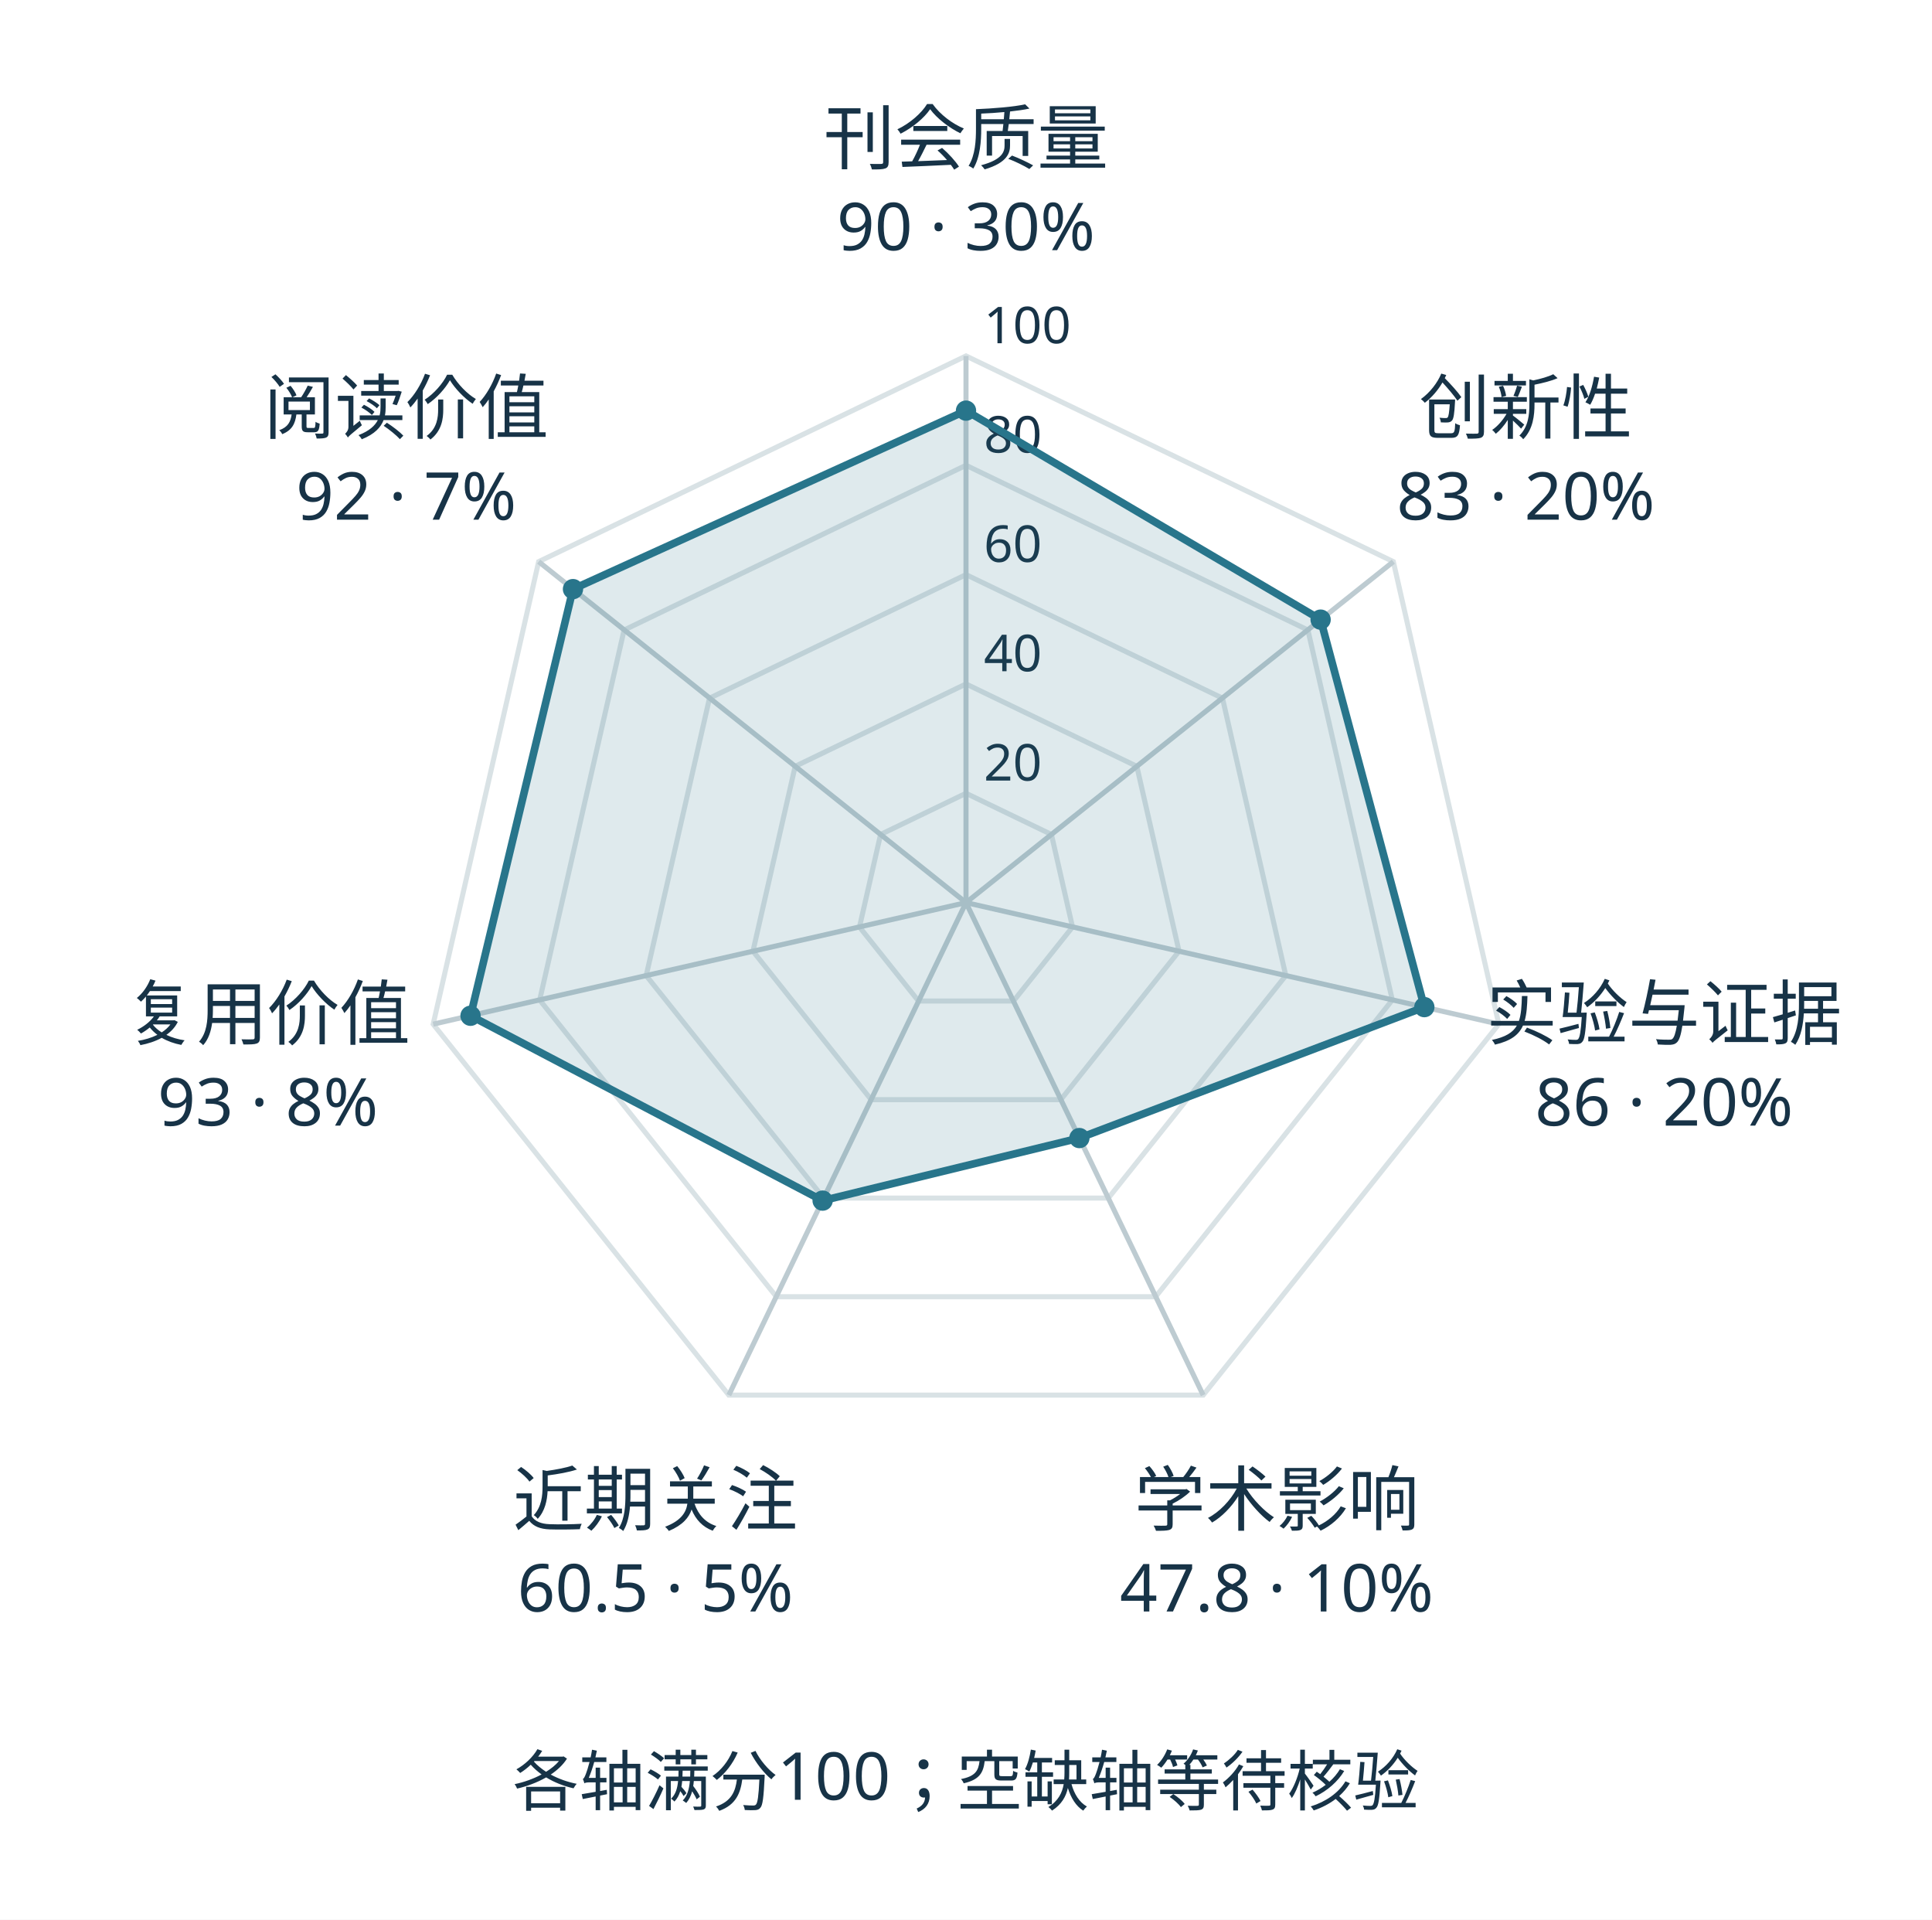
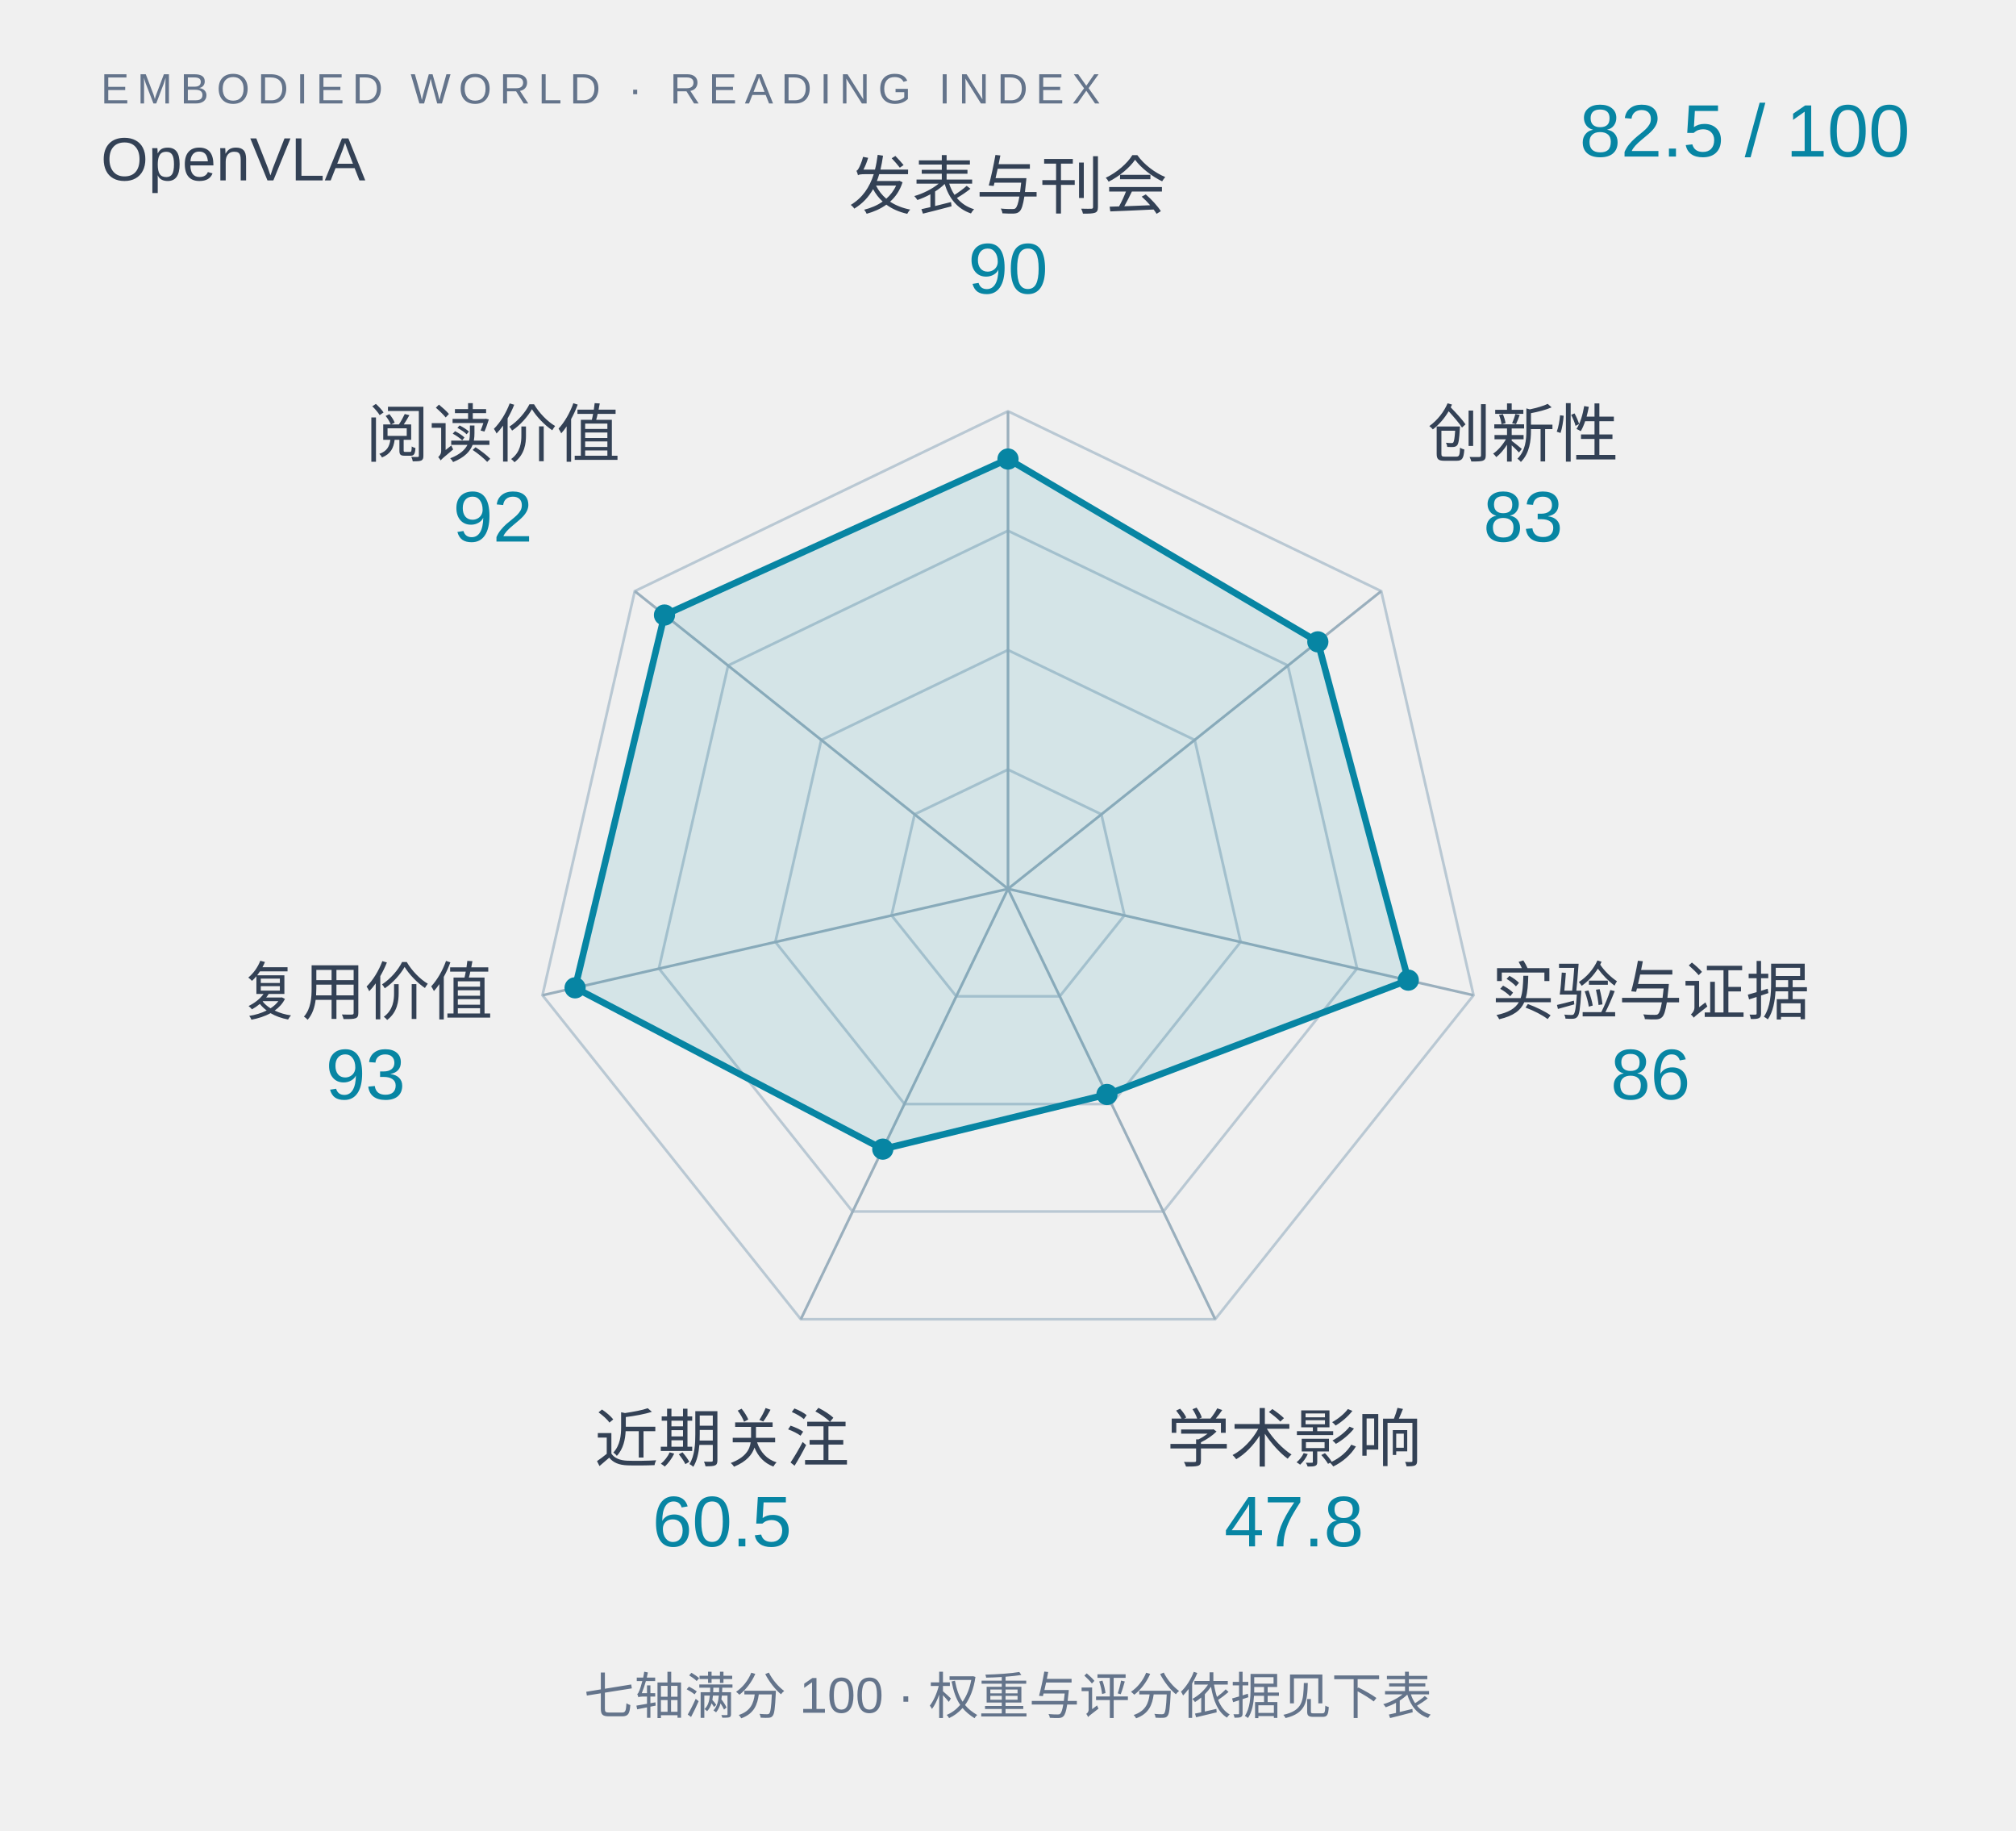
- <svg xmlns="http://www.w3.org/2000/svg" width="760" height="755" viewBox="0 0 760 755" role="img">
-   <rect width="760" height="755" fill="#fff" />
-   <g font-family="sans-serif" font-size="28" fill="#173347">
-     <polygon points="380.0,312.0 413.6,328.2 421.9,364.6 398.7,393.7 361.3,393.7 338.1,364.6 346.4,328.2" fill="none" stroke="#d9e2e5" stroke-width="2" />
-     <text x="387" y="307.0" font-size="20">20</text>
-     <polygon points="380.0,269.0 447.2,301.4 463.8,374.1 417.3,432.5 342.7,432.5 296.2,374.1 312.8,301.4" fill="none" stroke="#d9e2e5" stroke-width="2" />
-     <text x="387" y="264.0" font-size="20">40</text>
-     <polygon points="380.0,226.0 480.9,274.6 505.8,383.7 436.0,471.2 324.0,471.2 254.2,383.7 279.1,274.6" fill="none" stroke="#d9e2e5" stroke-width="2" />
-     <text x="387" y="221.0" font-size="20">60</text>
-     <polygon points="380.0,183.0 514.5,247.8 547.7,393.3 454.6,510.0 305.4,510.0 212.3,393.3 245.5,247.8" fill="none" stroke="#d9e2e5" stroke-width="2" />
-     <text x="387" y="178.0" font-size="20">80</text>
-     <polygon points="380.0,140.0 548.1,220.9 589.6,402.8 473.3,548.7 286.7,548.7 170.4,402.8 211.9,220.9" fill="none" stroke="#d9e2e5" stroke-width="2" />
-     <text x="387" y="135.0" font-size="20">100</text>
-     <line x1="380" y1="355" x2="380.0" y2="140.0" stroke="#bdcbd1" stroke-width="2" />
-     <text x="380.0" y="64.4" text-anchor="middle">刊会质量</text>
-     <text x="380.0" y="98.4" font-size="26" text-anchor="middle">90 · 30%</text>
-     <line x1="380" y1="355" x2="548.1" y2="220.9" stroke="#bdcbd1" stroke-width="2" />
-     <text x="600.2" y="170.4" text-anchor="middle">创新性</text>
-     <text x="600.2" y="204.4" font-size="26" text-anchor="middle">83 · 20%</text>
-     <line x1="380" y1="355" x2="589.6" y2="402.8" stroke="#bdcbd1" stroke-width="2" />
-     <text x="654.6" y="408.7" text-anchor="middle">实验与证据</text>
-     <text x="654.6" y="442.7" font-size="26" text-anchor="middle">86 · 20%</text>
-     <line x1="380" y1="355" x2="473.3" y2="548.7" stroke="#bdcbd1" stroke-width="2" />
-     <text x="502.2" y="599.8" text-anchor="middle">学术影响</text>
-     <text x="502.2" y="633.8" font-size="26" text-anchor="middle">47.8 · 10%</text>
-     <line x1="380" y1="355" x2="286.7" y2="548.7" stroke="#bdcbd1" stroke-width="2" />
-     <text x="257.8" y="599.8" text-anchor="middle">近期关注</text>
-     <text x="257.8" y="633.8" font-size="26" text-anchor="middle">60.5 · 5%</text>
-     <line x1="380" y1="355" x2="170.4" y2="402.8" stroke="#bdcbd1" stroke-width="2" />
-     <text x="105.4" y="408.7" text-anchor="middle">复用价值</text>
-     <text x="105.4" y="442.7" font-size="26" text-anchor="middle">93 · 8%</text>
-     <line x1="380" y1="355" x2="211.9" y2="220.9" stroke="#bdcbd1" stroke-width="2" />
-     <text x="159.8" y="170.4" text-anchor="middle">阅读价值</text>
-     <text x="159.8" y="204.4" font-size="26" text-anchor="middle">92 · 7%</text>
-     <polygon points="380.0,161.5 519.5,243.7 560.3,396.1 424.6,447.6 323.6,472.2 185.1,399.5 225.4,231.7" fill="#28758b" fill-opacity=".15" stroke="#28758b" stroke-width="3" />
-     <circle cx="380.0" cy="161.5" r="4" fill="#28758b" />
-     <circle cx="519.5" cy="243.7" r="4" fill="#28758b" />
-     <circle cx="560.3" cy="396.1" r="4" fill="#28758b" />
-     <circle cx="424.6" cy="447.6" r="4" fill="#28758b" />
-     <circle cx="323.6" cy="472.2" r="4" fill="#28758b" />
-     <circle cx="185.1" cy="399.5" r="4" fill="#28758b" />
-     <circle cx="225.4" cy="231.7" r="4" fill="#28758b" />
-     <text x="380" y="710" font-size="26" text-anchor="middle">各轴满分100；空缺轴等待核验</text>
+ <svg xmlns="http://www.w3.org/2000/svg" width="760" height="690" viewBox="0 0 760 690" role="img">
+   <g font-family="Arial, PingFang SC, sans-serif" fill="#334155">
+     <text x="38" y="39" font-size="16" letter-spacing="3" fill="#64748b">EMBODIED WORLD · READING INDEX</text>
+     <text x="38" y="68" font-size="23">OpenVLA</text>
+     <text x="720" y="59" font-size="28" text-anchor="end" fill="#0785a3">82.5 / 100</text>
+     <polygon points="380.0,290.0 415.2,306.9 423.9,345.0 399.5,375.5 360.5,375.5 336.1,345.0 344.8,306.9" fill="none" stroke="#b9c8d3" stroke-width="1" />
+     <polygon points="380.0,245.0 450.4,278.9 467.7,355.0 419.0,416.1 341.0,416.1 292.3,355.0 309.6,278.9" fill="none" stroke="#b9c8d3" stroke-width="1" />
+     <polygon points="380.0,200.0 485.5,250.8 511.6,365.0 438.6,456.6 321.4,456.6 248.4,365.0 274.5,250.8" fill="none" stroke="#b9c8d3" stroke-width="1" />
+     <polygon points="380.0,155.0 520.7,222.8 555.5,375.1 458.1,497.2 301.9,497.2 204.5,375.1 239.3,222.8" fill="none" stroke="#b9c8d3" stroke-width="1" />
+     <line x1="380" y1="335" x2="380.0" y2="155.0" stroke="#9aafbd" stroke-width="1" />
+     <line x1="380" y1="335" x2="520.7" y2="222.8" stroke="#9aafbd" stroke-width="1" />
+     <line x1="380" y1="335" x2="555.5" y2="375.1" stroke="#9aafbd" stroke-width="1" />
+     <line x1="380" y1="335" x2="458.1" y2="497.2" stroke="#9aafbd" stroke-width="1" />
+     <line x1="380" y1="335" x2="301.9" y2="497.2" stroke="#9aafbd" stroke-width="1" />
+     <line x1="380" y1="335" x2="204.5" y2="375.1" stroke="#9aafbd" stroke-width="1" />
+     <line x1="380" y1="335" x2="239.3" y2="222.8" stroke="#9aafbd" stroke-width="1" />
+     <polygon points="380.0,173.0 496.8,241.9 530.9,369.4 417.3,412.5 332.8,433.1 216.8,372.3 250.5,231.8" fill="#0785a3" fill-opacity=".12" stroke="#0785a3" stroke-width="2.5" stroke-linejoin="round" />
+     <text x="380.0" y="78.6" font-size="24" text-anchor="middle">发表与刊会</text>
+     <text x="380.0" y="110.6" font-size="27" fill="#0785a3" text-anchor="middle">90</text>
+     <circle cx="380.0" cy="173.0" r="4" fill="#0785a3" />
+     <text x="574.2" y="172.1" font-size="24" text-anchor="middle">创新性</text>
+     <text x="574.2" y="204.1" font-size="27" fill="#0785a3" text-anchor="middle">83</text>
+     <circle cx="496.8" cy="241.9" r="4" fill="#0785a3" />
+     <text x="622.2" y="382.3" font-size="24" text-anchor="middle">实验与证据</text>
+     <text x="622.2" y="414.3" font-size="27" fill="#0785a3" text-anchor="middle">86</text>
+     <circle cx="530.9" cy="369.4" r="4" fill="#0785a3" />
+     <text x="487.8" y="550.8" font-size="24" text-anchor="middle">学术影响</text>
+     <text x="487.8" y="582.8" font-size="27" fill="#0785a3" text-anchor="middle">47.8</text>
+     <circle cx="417.3" cy="412.5" r="4" fill="#0785a3" />
+     <text x="272.2" y="550.8" font-size="24" text-anchor="middle">近期关注</text>
+     <text x="272.2" y="582.8" font-size="27" fill="#0785a3" text-anchor="middle">60.5</text>
+     <circle cx="332.8" cy="433.1" r="4" fill="#0785a3" />
+     <text x="137.8" y="382.3" font-size="24" text-anchor="middle">复用价值</text>
+     <text x="137.8" y="414.3" font-size="27" fill="#0785a3" text-anchor="middle">93</text>
+     <circle cx="216.8" cy="372.3" r="4" fill="#0785a3" />
+     <text x="185.8" y="172.1" font-size="24" text-anchor="middle">阅读价值</text>
+     <text x="185.8" y="204.1" font-size="27" fill="#0785a3" text-anchor="middle">92</text>
+     <circle cx="250.5" cy="231.8" r="4" fill="#0785a3" />
+     <text x="380" y="646" font-size="19" text-anchor="middle" fill="#64748b">七轴满分 100 · 权重与评分依据见下表</text>
  </g>
</svg>
